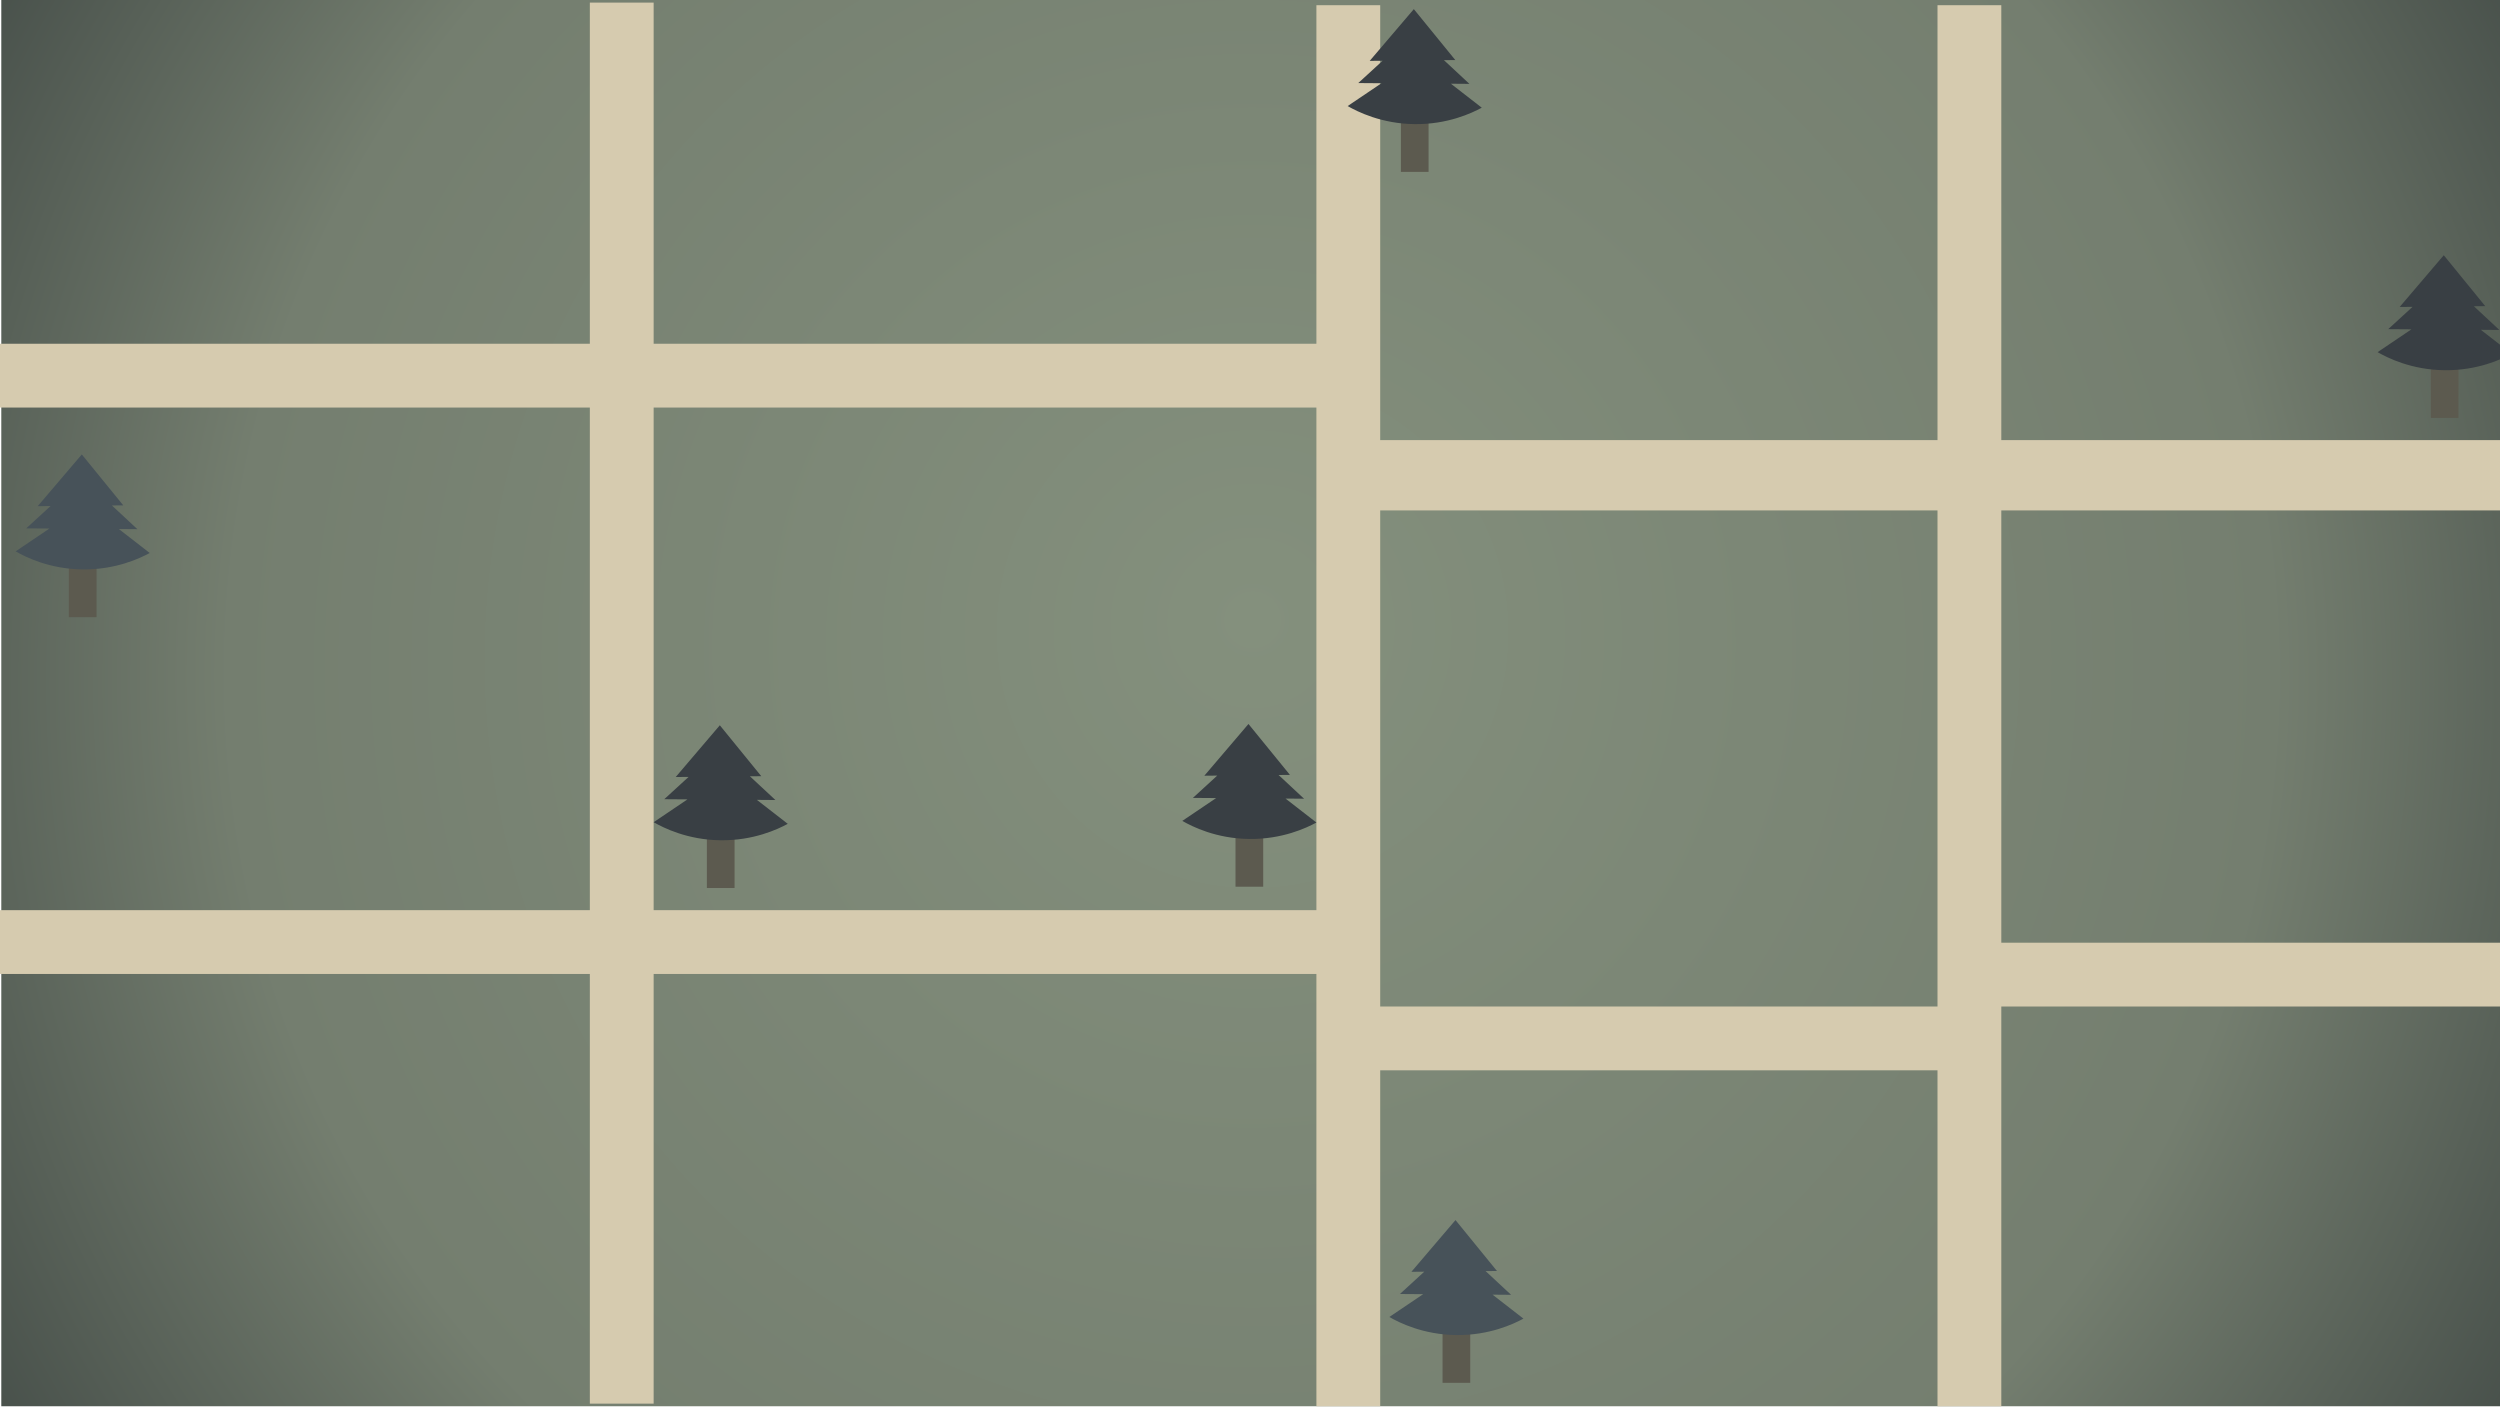
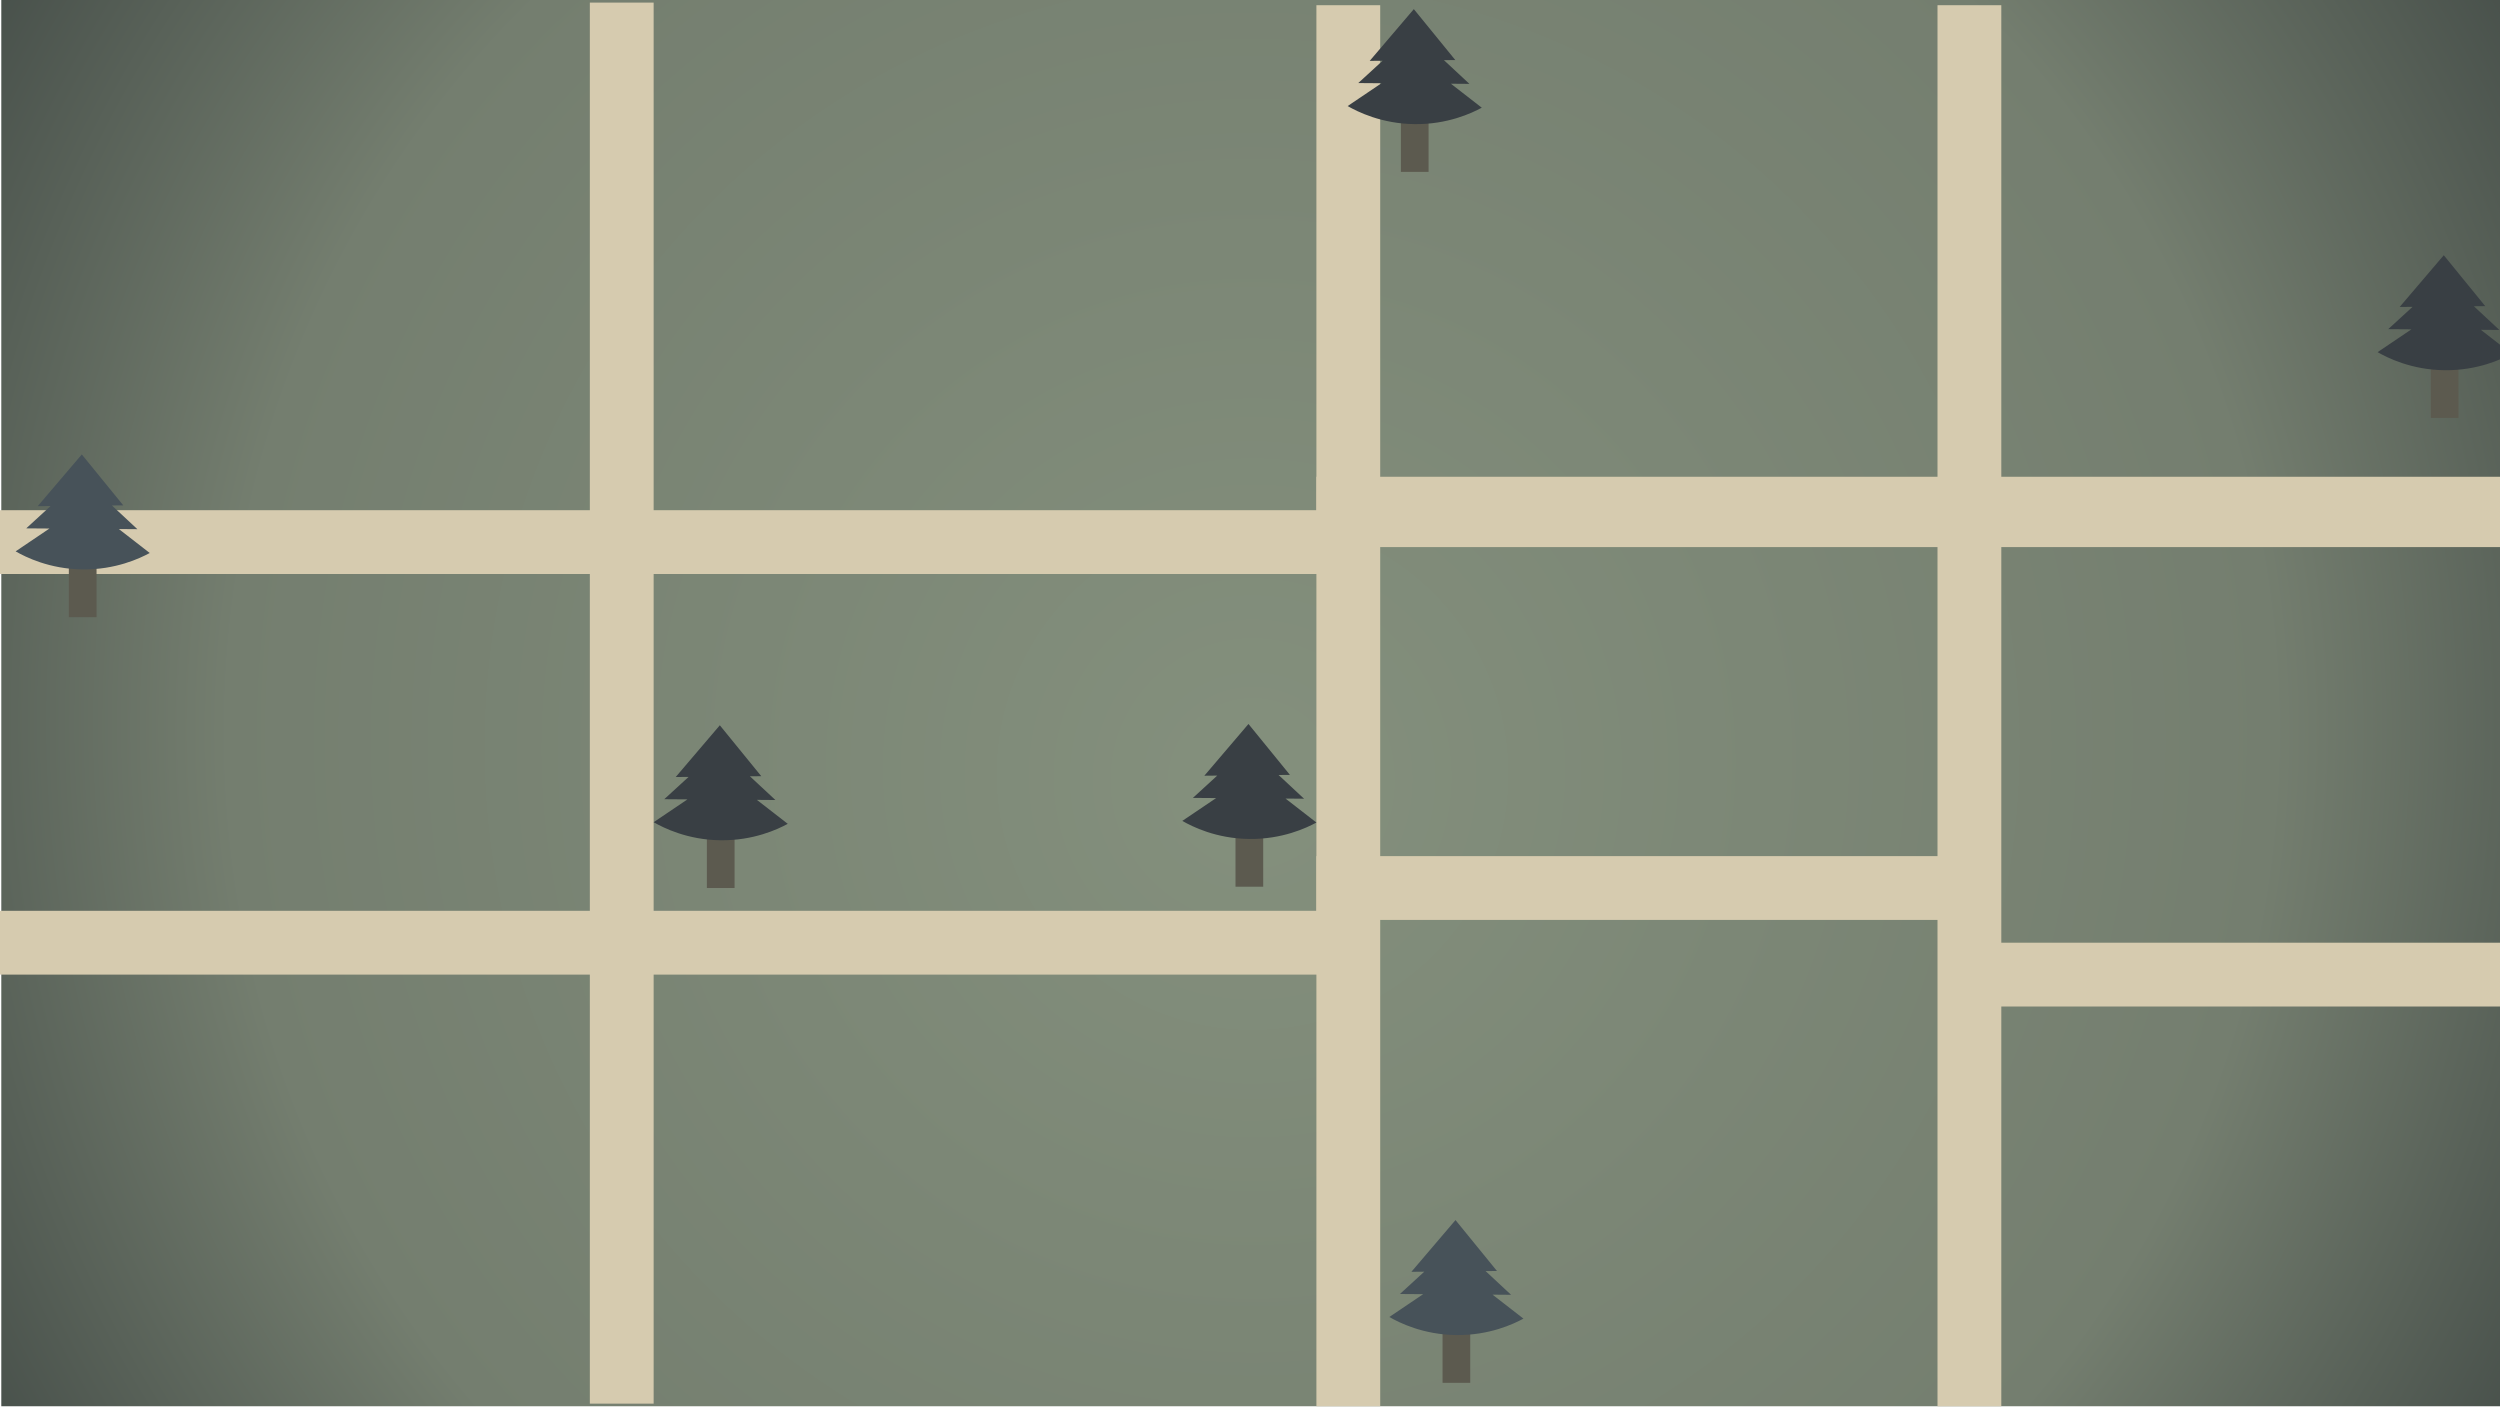
<svg xmlns="http://www.w3.org/2000/svg" version="1.1" id="圖層_1" x="0px" y="0px" viewBox="0 0 1920 1080" style="enable-background:new 0 0 1920 1080;" xml:space="preserve">
  <style type="text/css">
	.st0{fill:url(#SVGID_1_);}
	.st1{fill:#D6CBAF;}
	.st2{fill:#5C5A4F;}
	.st3{fill:#393F44;}
	.st4{fill:#475259;}
</style>
-   <radialGradient id="SVGID_1_" cx="961" cy="540" r="1201.68" fx="962.14" fy="474.86" gradientUnits="userSpaceOnUse">
+   <radialGradient id="SVGID_1_" cx="961" cy="540" r="1201.68" fx="962.14" fy="474.86" gradientTransform="matrix(1 0 0 -1 0 1080)" gradientUnits="userSpaceOnUse">
    <stop offset="0" style="stop-color:#84907D" />
    <stop offset="0.654" style="stop-color:#747E6F" />
    <stop offset="1" style="stop-color:#3C4441" />
  </radialGradient>
-   <rect x="1" y="0" class="st0" width="1920" height="1080" />
-   <rect y="699" class="st1" width="1059" height="49" />
-   <rect x="1013" y="338" class="st1" width="910" height="54" />
-   <rect y="264" class="st1" width="1059" height="49" />
-   <rect x="1017" y="773" class="st1" width="514" height="49" />
+   <rect x="1" class="st0" width="1920" height="1080" />
+   <rect x="0" y="699.5" class="st1" width="1059" height="49" />
+   <rect x="1011" y="366.16" class="st1" width="910" height="54" />
+   <rect x="0" y="391.83" class="st1" width="1059" height="49" />
+   <rect x="1011" y="657.5" class="st1" width="514" height="49" />
  <rect x="1522" y="724" class="st1" width="399" height="49" />
-   <rect x="497.5" y="517.5" transform="matrix(-1.836970e-16 1 -1 -1.836970e-16 1577.5 -493.5)" class="st1" width="1076" height="49" />
-   <rect x="974.5" y="517.5" transform="matrix(-1.836970e-16 1 -1 -1.836970e-16 2054.5 -970.5)" class="st1" width="1076" height="49" />
-   <rect x="-60.5" y="515.5" transform="matrix(-1.836970e-16 1 -1 -1.836970e-16 1017.5 62.5)" class="st1" width="1076" height="49" />
+   <rect x="1011" y="4" class="st1" width="49" height="1076" />
+   <rect x="1488" y="4" class="st1" width="49" height="1076" />
+   <rect x="453" y="2" class="st1" width="49" height="1076" />
  <g>
    <rect x="1866.87" y="269.35" class="st2" width="21.27" height="51.65" />
    <path class="st3" d="M1905.28,253.3c4.74,0.04,9.49,0.07,14.23,0.11c-6.52-6.07-13.04-12.14-19.56-18.21   c2.91-0.03,5.81-0.06,8.72-0.08c-10.62-13.04-21.23-26.08-31.85-39.11c-11.29,13.25-22.59,26.5-33.88,39.74   c3.3-0.03,6.59-0.06,9.89-0.09c-6.23,5.71-12.46,11.42-18.69,17.13c5.95,0.04,11.9,0.09,17.84,0.13   c-8.66,5.84-17.32,11.69-25.98,17.53c7.64,4.38,26.02,13.61,51.5,13.88c25.26,0.27,43.74-8.42,51.5-12.62   C1921.09,265.57,1913.19,259.44,1905.28,253.3z" />
  </g>
  <g>
    <rect x="1075.87" y="80.35" class="st2" width="21.27" height="51.65" />
    <path class="st3" d="M1114.28,64.3c4.74,0.04,9.49,0.07,14.23,0.11c-6.52-6.07-13.04-12.14-19.56-18.21   c2.91-0.03,5.81-0.06,8.72-0.08c-10.62-13.04-21.23-26.08-31.85-39.11c-11.29,13.25-22.59,26.5-33.88,39.74   c3.3-0.03,6.59-0.06,9.89-0.09c-6.23,5.71-12.46,11.42-18.69,17.13c5.95,0.04,11.9,0.09,17.84,0.13   c-8.66,5.84-17.32,11.69-25.98,17.53c7.64,4.38,26.02,13.61,51.5,13.88c25.26,0.27,43.74-8.42,51.5-12.62   C1130.09,76.57,1122.19,70.44,1114.28,64.3z" />
  </g>
  <g>
    <rect x="948.87" y="629.35" class="st2" width="21.27" height="51.65" />
    <path class="st3" d="M987.28,613.3c4.74,0.04,9.49,0.07,14.23,0.11c-6.52-6.07-13.04-12.14-19.56-18.21   c2.91-0.03,5.81-0.06,8.72-0.08c-10.62-13.04-21.23-26.08-31.85-39.11c-11.29,13.25-22.59,26.5-33.88,39.74   c3.3-0.03,6.59-0.06,9.89-0.09c-6.23,5.71-12.46,11.42-18.69,17.13c5.95,0.04,11.9,0.09,17.84,0.13   c-8.66,5.84-17.32,11.69-25.98,17.53c7.64,4.38,26.02,13.61,51.5,13.88c25.26,0.27,43.74-8.42,51.5-12.62   C1003.09,625.57,995.19,619.44,987.28,613.3z" />
  </g>
  <g>
    <rect x="1107.87" y="1010.35" class="st2" width="21.27" height="51.65" />
    <path class="st4" d="M1146.28,994.3c4.74,0.04,9.49,0.07,14.23,0.11c-6.52-6.07-13.04-12.14-19.56-18.21   c2.91-0.03,5.81-0.06,8.72-0.08c-10.62-13.04-21.23-26.08-31.85-39.11c-11.29,13.25-22.59,26.5-33.88,39.74   c3.3-0.03,6.59-0.06,9.89-0.09c-6.23,5.71-12.46,11.42-18.69,17.13c5.95,0.04,11.9,0.09,17.84,0.13   c-8.66,5.84-17.32,11.69-25.98,17.53c7.64,4.38,26.02,13.61,51.5,13.88c25.26,0.27,43.74-8.42,51.5-12.62   C1162.09,1006.57,1154.19,1000.44,1146.28,994.3z" />
  </g>
  <g>
    <rect x="52.87" y="422.35" class="st2" width="21.27" height="51.65" />
    <path class="st4" d="M91.28,406.3c4.74,0.04,9.49,0.07,14.23,0.11c-6.52-6.07-13.04-12.14-19.56-18.21   c2.91-0.03,5.81-0.06,8.72-0.08C84.05,375.08,73.44,362.04,62.82,349c-11.29,13.25-22.59,26.5-33.88,39.74   c3.3-0.03,6.59-0.06,9.89-0.09c-6.23,5.71-12.46,11.42-18.69,17.13c5.95,0.04,11.9,0.09,17.84,0.13   c-8.66,5.84-17.32,11.69-25.98,17.53c7.64,4.38,26.02,13.61,51.5,13.88c25.26,0.27,43.74-8.42,51.5-12.62   C107.09,418.57,99.19,412.44,91.28,406.3z" />
  </g>
  <g>
    <rect x="542.87" y="630.35" class="st2" width="21.27" height="51.65" />
    <path class="st3" d="M581.28,614.3c4.74,0.04,9.49,0.07,14.23,0.11c-6.52-6.07-13.04-12.14-19.56-18.21   c2.91-0.03,5.81-0.06,8.72-0.08c-10.62-13.04-21.23-26.08-31.85-39.11c-11.29,13.25-22.59,26.5-33.88,39.74   c3.3-0.03,6.59-0.06,9.89-0.09c-6.23,5.71-12.46,11.42-18.69,17.13c5.95,0.04,11.9,0.09,17.84,0.13   c-8.66,5.84-17.32,11.69-25.98,17.53c7.64,4.38,26.02,13.61,51.5,13.88c25.26,0.27,43.74-8.42,51.5-12.62   C597.09,626.57,589.19,620.44,581.28,614.3z" />
  </g>
</svg>
